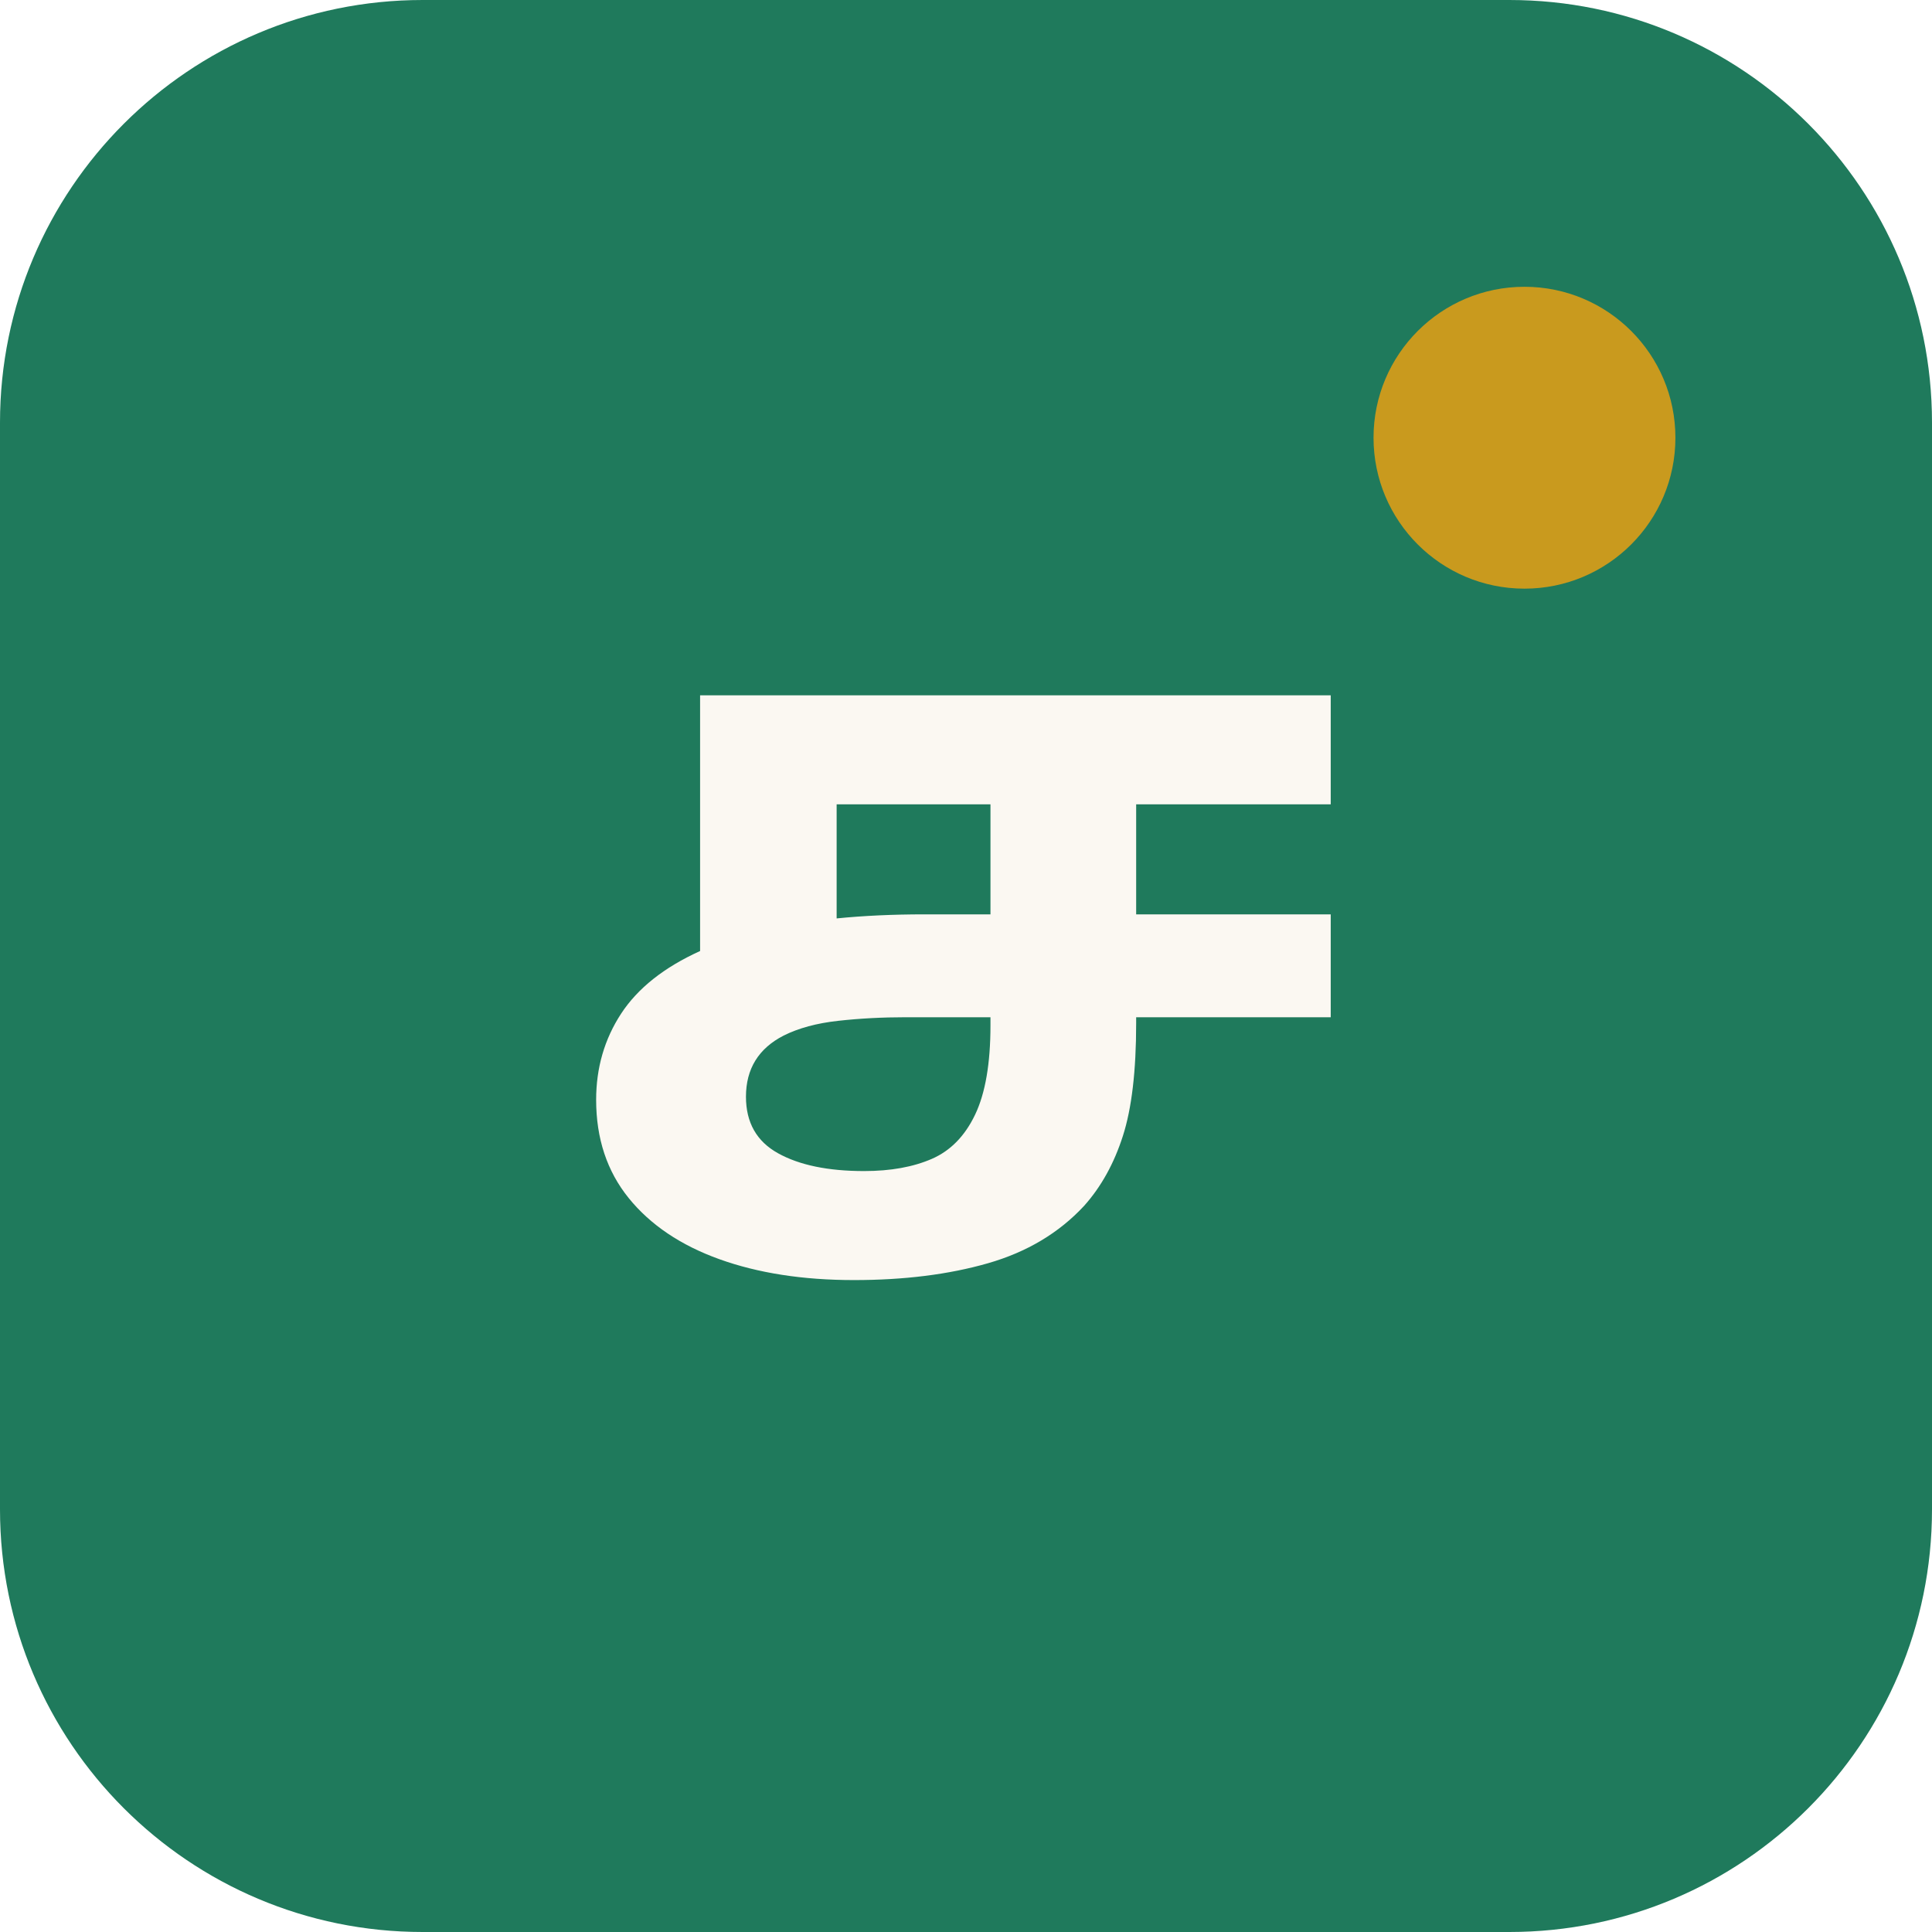
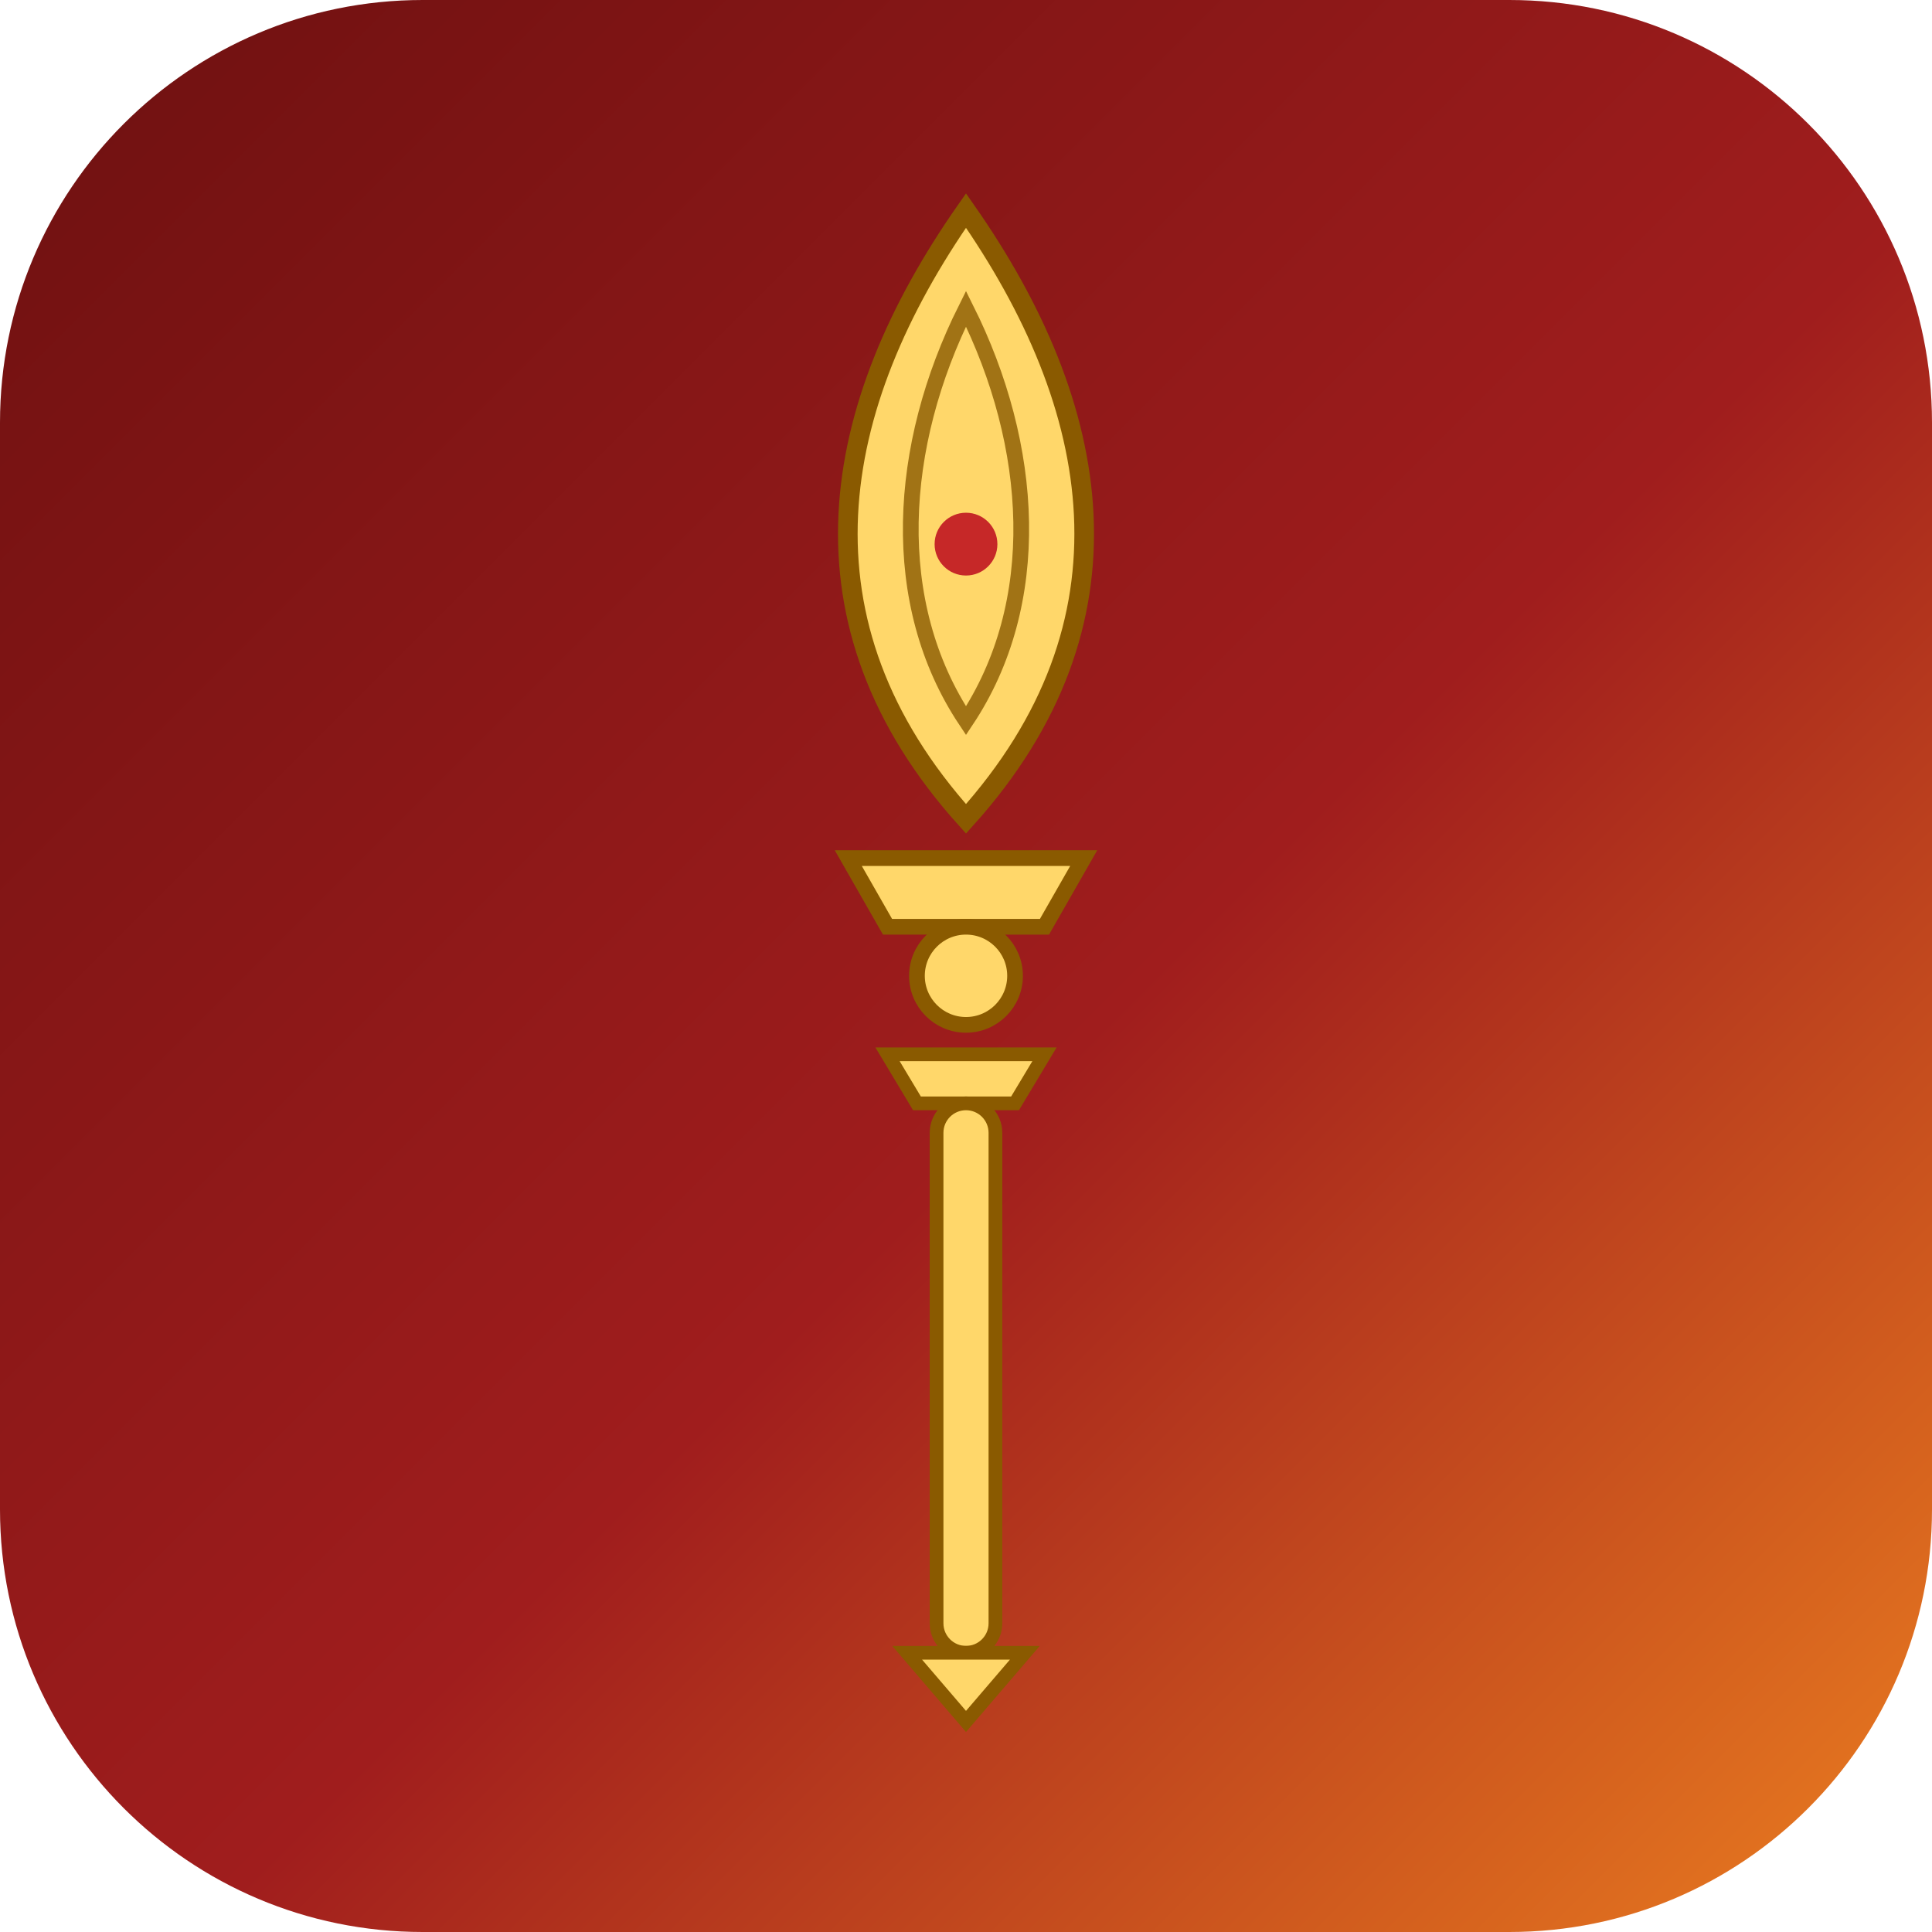
<svg xmlns="http://www.w3.org/2000/svg" viewBox="0 0 512 512">
-   <rect width="512" height="512" rx="112" fill="#1f7a5c" />
-   <text x="256" y="336" font-family="Mukta Malar, Noto Sans Tamil, sans-serif" font-size="270" font-weight="700" text-anchor="middle" fill="#fbf8f2">ச</text>
-   <circle cx="404" cy="116" r="40" fill="#c99a1e" />
+   <defs>
+     <linearGradient id="g" x1="0" y1="0" x2="1" y2="1">
+       <stop offset="0" stop-color="#6d1010" />
+       <stop offset=".55" stop-color="#a01d1d" />
+       <stop offset="1" stop-color="#ec7f1f" />
+     </linearGradient>
+   </defs>
+   <rect width="512" height="512" rx="112" fill="url(#g)" />
+   <g transform="translate(256 256) scale(2.6) translate(-32 -81)">
+     <path d="M32 4C46 24 50 46 32 66C14 46 18 24 32 4Z" fill="#ffd76a" stroke="#8a5a00" stroke-width="2" />
+     <path d="M32 14C39 28 40 44 32 56C24 44 25 28 32 14Z" fill="none" stroke="#8a5a00" stroke-width="1.6" opacity=".8" />
+     <circle cx="32" cy="38" r="3.2" fill="#c62828" />
+     <path d="M20 70h24l-4 7H24z" fill="#ffd76a" stroke="#8a5a00" stroke-width="1.6" />
+     <circle cx="32" cy="82" r="5" fill="#ffd76a" stroke="#8a5a00" stroke-width="1.6" />
+     <path d="M24 90h16l-3 5H27z" fill="#ffd76a" stroke="#8a5a00" stroke-width="1.4" />
+     <rect x="29" y="95" width="6" height="56" rx="3" fill="#ffd76a" stroke="#8a5a00" stroke-width="1.4" />
+     <path d="M26 151h12l-6 7z" fill="#ffd76a" stroke="#8a5a00" stroke-width="1.4" />
+   </g>
</svg>
